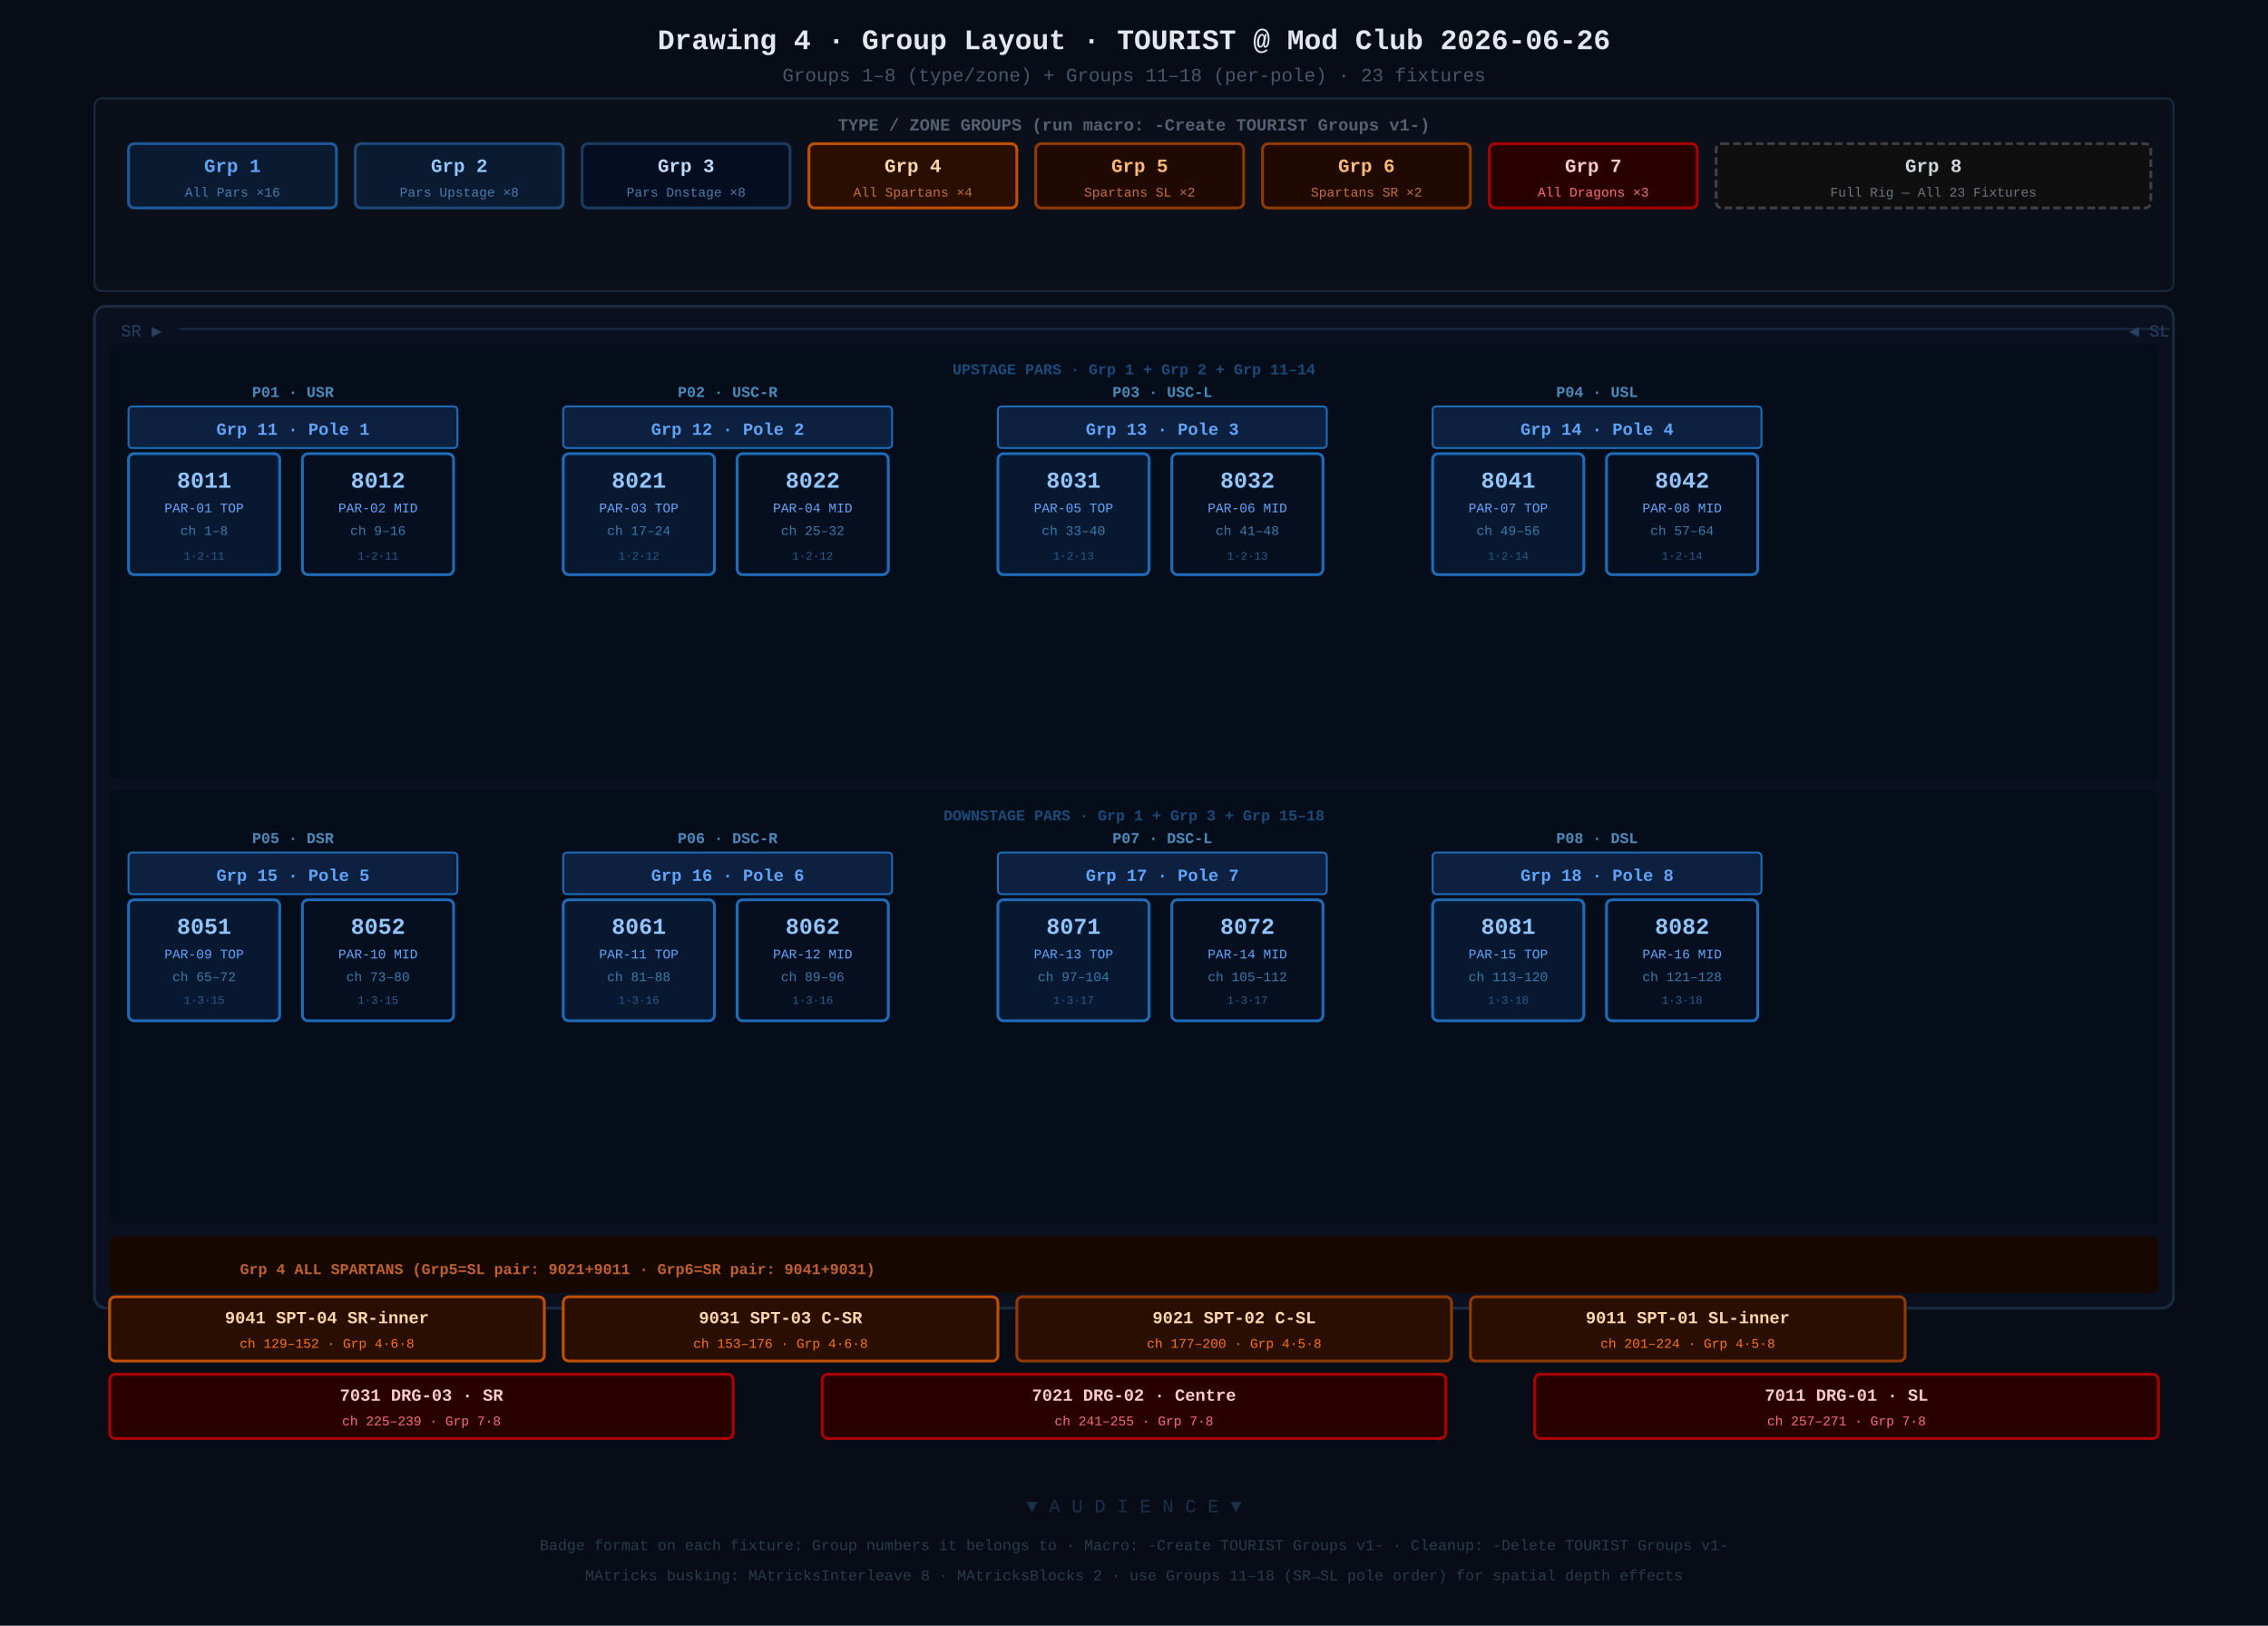
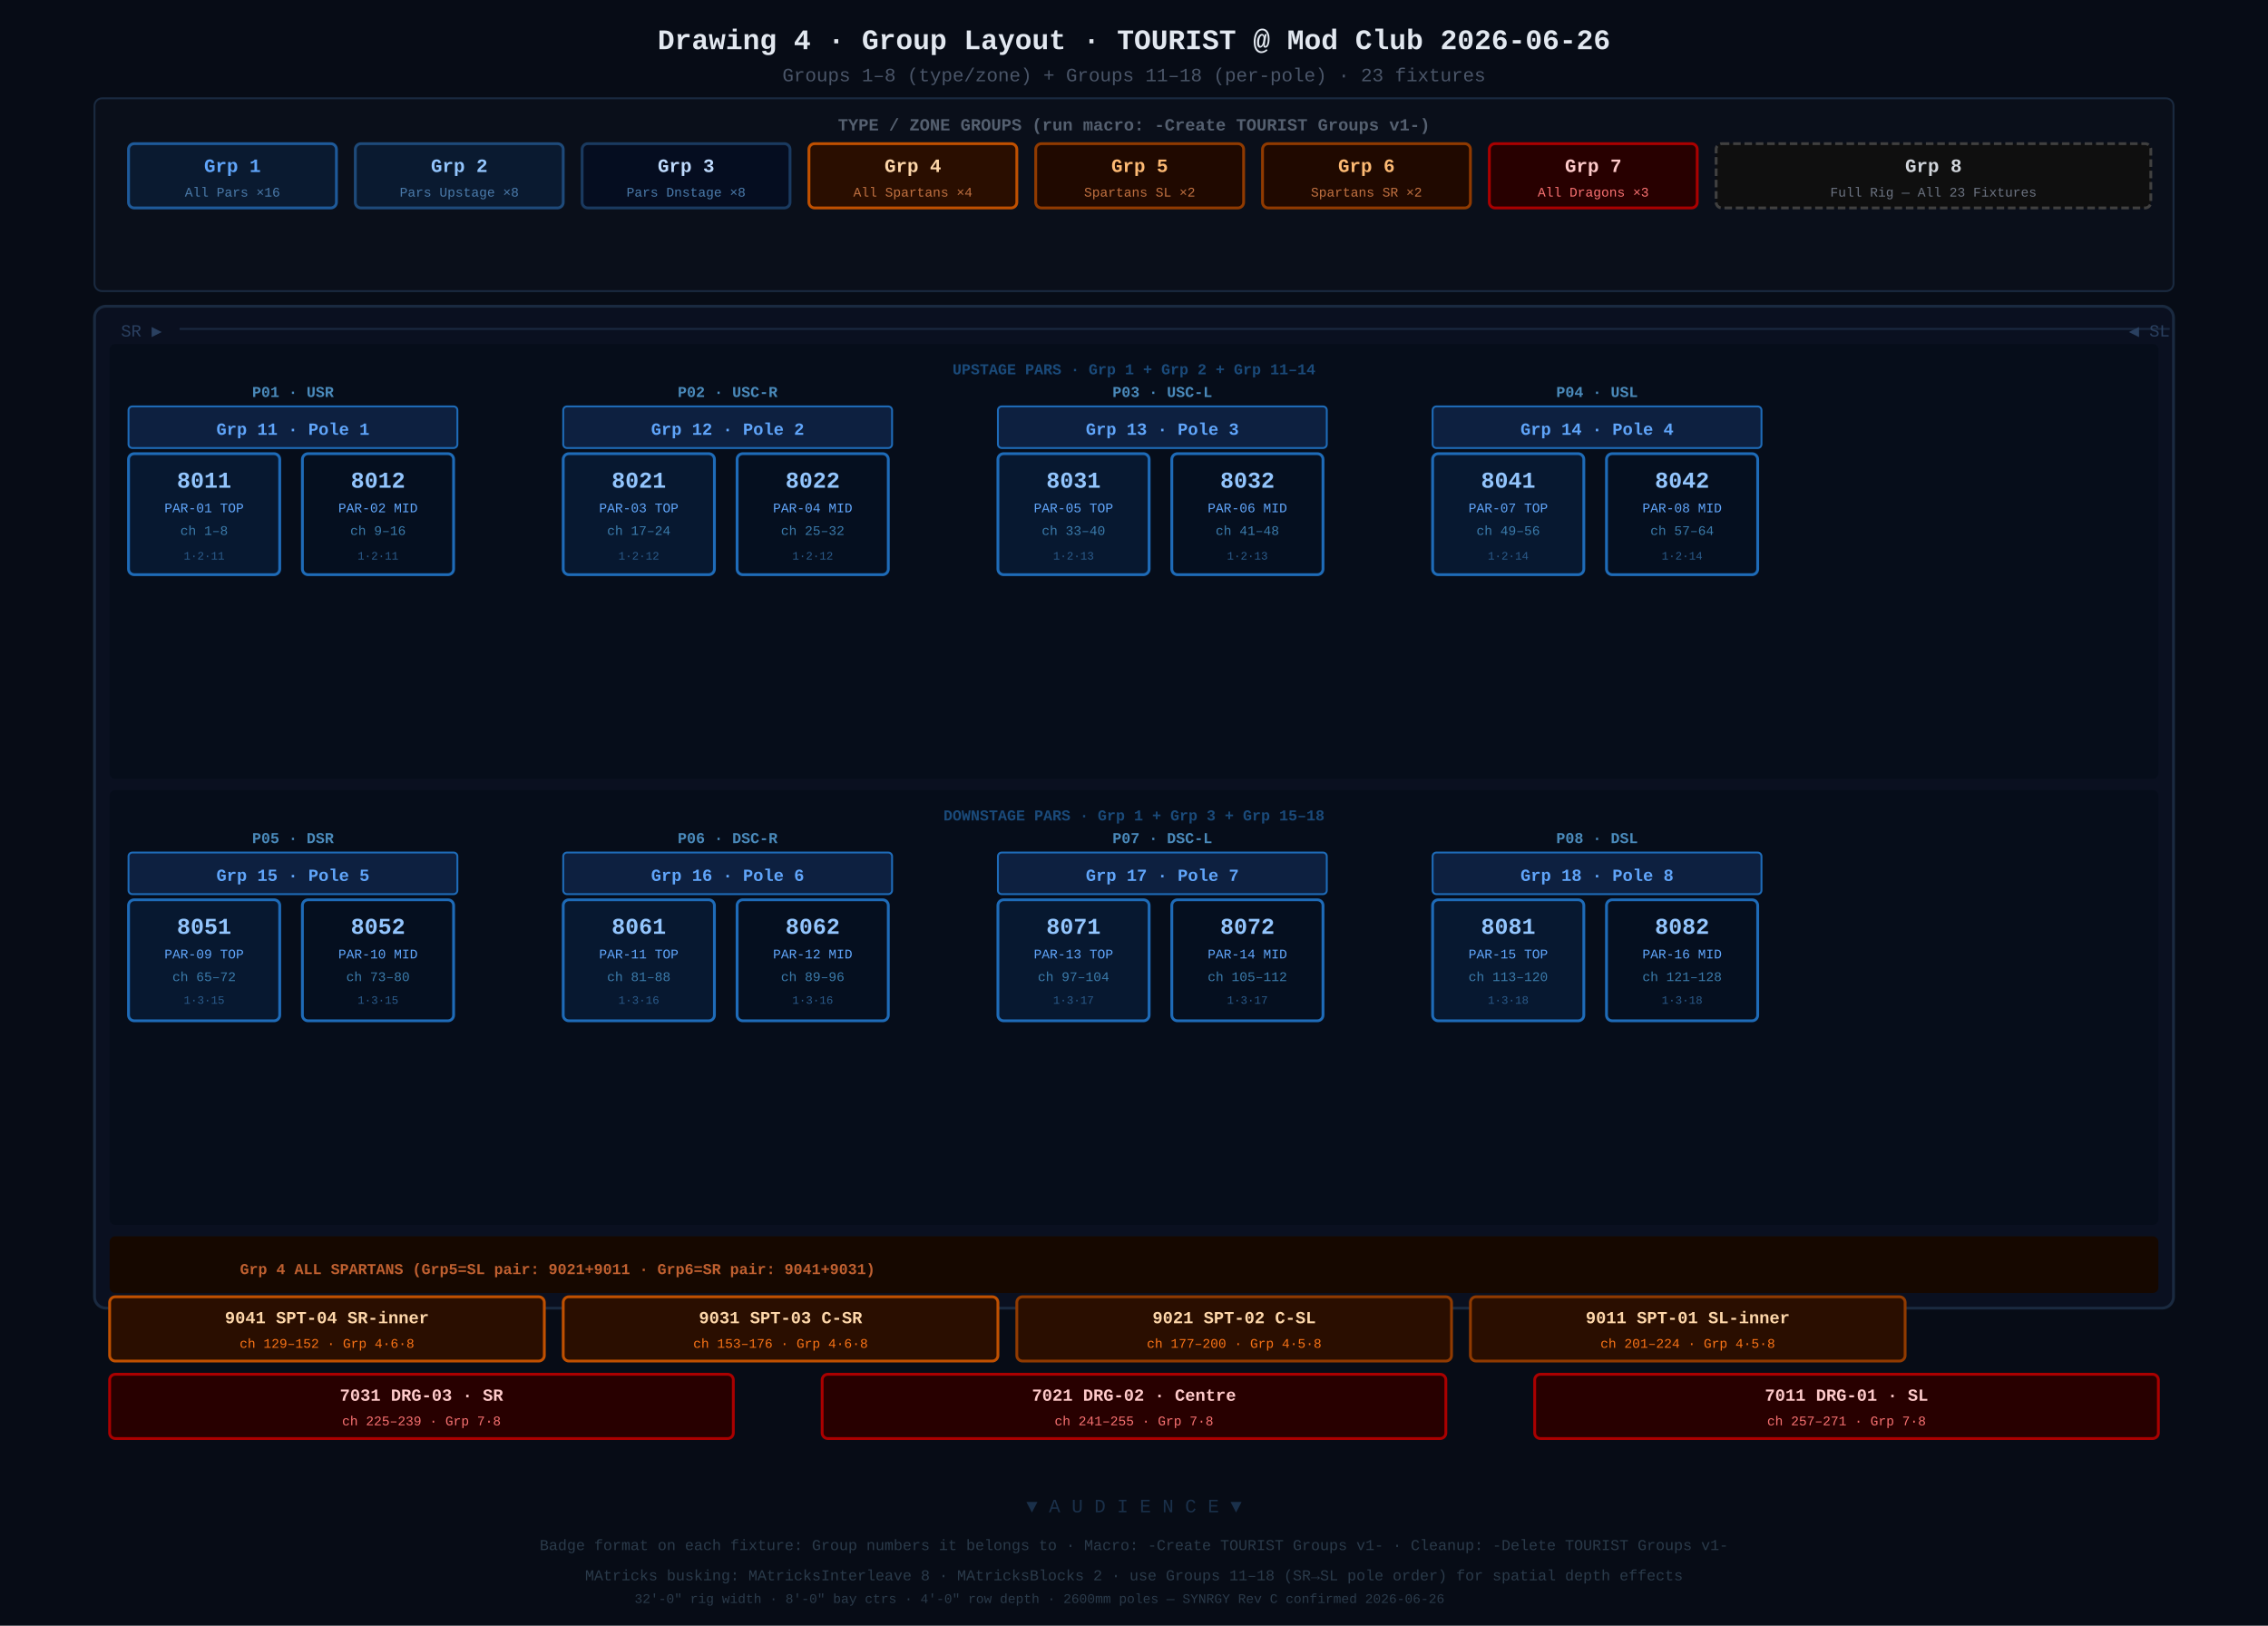
<svg xmlns="http://www.w3.org/2000/svg" viewBox="0 0 1200 860" font-family="'Courier New',Courier,monospace">
  <rect width="1200" height="860" fill="#070c16" />
  <text x="600" y="26" text-anchor="middle" font-size="15" font-weight="bold" fill="#e2e8f0">Drawing 4 · Group Layout · TOURIST @ Mod Club 2026-06-26</text>
  <text x="600" y="43" text-anchor="middle" font-size="10" fill="#4a5568">Groups 1–8 (type/zone) + Groups 11–18 (per-pole) · 23 fixtures</text>
  <rect x="50" y="52" width="1100" height="102" rx="4" fill="#0a0f1a" stroke="#1a2a40" stroke-width="1" />
  <text x="600" y="69" text-anchor="middle" font-size="9" font-weight="bold" fill="#556070">TYPE / ZONE GROUPS (run macro: -Create TOURIST Groups v1-)</text>
  <rect x="68" y="76" width="110" height="34" rx="3" fill="#0a1a30" stroke="#1e5a9a" stroke-width="1.5" />
  <text x="123" y="91" text-anchor="middle" font-size="10" font-weight="bold" fill="#60a5fa">Grp 1</text>
  <text x="123" y="104" text-anchor="middle" font-size="7" fill="#4a7aaa">All Pars ×16</text>
  <rect x="188" y="76" width="110" height="34" rx="3" fill="#0a1a30" stroke="#1e4a7a" stroke-width="1.5" />
  <text x="243" y="91" text-anchor="middle" font-size="10" font-weight="bold" fill="#93c5fd">Grp 2</text>
  <text x="243" y="104" text-anchor="middle" font-size="7" fill="#4a7aaa">Pars Upstage ×8</text>
  <rect x="308" y="76" width="110" height="34" rx="3" fill="#050d20" stroke="#1a3a60" stroke-width="1.5" />
  <text x="363" y="91" text-anchor="middle" font-size="10" font-weight="bold" fill="#bfdbfe">Grp 3</text>
  <text x="363" y="104" text-anchor="middle" font-size="7" fill="#4a7aaa">Pars Dnstage ×8</text>
  <rect x="428" y="76" width="110" height="34" rx="3" fill="#2a0e00" stroke="#c05000" stroke-width="1.5" />
  <text x="483" y="91" text-anchor="middle" font-size="10" font-weight="bold" fill="#fed7aa">Grp 4</text>
  <text x="483" y="104" text-anchor="middle" font-size="7" fill="#c07040">All Spartans ×4</text>
  <rect x="548" y="76" width="110" height="34" rx="3" fill="#200900" stroke="#903a00" stroke-width="1.5" />
  <text x="603" y="91" text-anchor="middle" font-size="10" font-weight="bold" fill="#fdba74">Grp 5</text>
  <text x="603" y="104" text-anchor="middle" font-size="7" fill="#c07040">Spartans SL ×2</text>
  <rect x="668" y="76" width="110" height="34" rx="3" fill="#200900" stroke="#903a00" stroke-width="1.5" />
  <text x="723" y="91" text-anchor="middle" font-size="10" font-weight="bold" fill="#fdba74">Grp 6</text>
  <text x="723" y="104" text-anchor="middle" font-size="7" fill="#c07040">Spartans SR ×2</text>
  <rect x="788" y="76" width="110" height="34" rx="3" fill="#280000" stroke="#aa0000" stroke-width="1.5" />
  <text x="843" y="91" text-anchor="middle" font-size="10" font-weight="bold" fill="#fecaca">Grp 7</text>
  <text x="843" y="104" text-anchor="middle" font-size="7" fill="#f87171">All Dragons ×3</text>
  <rect x="908" y="76" width="230" height="34" rx="3" fill="#0f0f0f" stroke="#404040" stroke-width="1.5" stroke-dasharray="4,2" />
  <text x="1023" y="91" text-anchor="middle" font-size="10" font-weight="bold" fill="#d1d5db">Grp 8</text>
  <text x="1023" y="104" text-anchor="middle" font-size="7" fill="#6b7280">Full Rig — All 23 Fixtures</text>
  <rect x="50" y="162" width="1100" height="530" rx="6" fill="#0a1020" stroke="#1a2a40" stroke-width="1.5" />
  <text x="64" y="178" font-size="9" fill="#2a4060">SR ▶</text>
  <line x1="95" y1="174" x2="1148" y2="174" stroke="#1a2a40" stroke-width="1" />
  <text x="1148" y="178" font-size="9" fill="#2a4060" text-anchor="end">◀ SL</text>
  <rect x="58" y="182" width="1084" height="230" rx="3" fill="#060d1a" />
  <text x="600" y="198" text-anchor="middle" font-size="8" font-weight="bold" fill="#1a4a7a">UPSTAGE PARS · Grp 1 + Grp 2 + Grp 11–14</text>
  <text x="155" y="210" text-anchor="middle" font-size="8" font-weight="bold" fill="#4a8abb">P01 · USR</text>
  <rect x="68" y="215" width="174" height="22" rx="2" fill="#0d2040" stroke="#1e6bb8" stroke-width="1" />
  <text x="155" y="230" text-anchor="middle" font-size="9" font-weight="bold" fill="#60a5fa">Grp 11 · Pole 1</text>
  <rect x="68" y="240" width="80" height="64" rx="3" fill="#071830" stroke="#1e6bb8" stroke-width="1.5" />
  <text x="108" y="258" text-anchor="middle" font-size="12" font-weight="bold" fill="#93c5fd">8011</text>
  <text x="108" y="271" text-anchor="middle" font-size="7" fill="#60a5fa">PAR-01 TOP</text>
  <text x="108" y="283" text-anchor="middle" font-size="7" fill="#3a7aaa">ch 1–8</text>
  <text x="108" y="296" text-anchor="middle" font-size="6" fill="#2a5a8a">1·2·11</text>
  <rect x="160" y="240" width="80" height="64" rx="3" fill="#050f1f" stroke="#1e6bb8" stroke-width="1.5" />
  <text x="200" y="258" text-anchor="middle" font-size="12" font-weight="bold" fill="#93c5fd">8012</text>
  <text x="200" y="271" text-anchor="middle" font-size="7" fill="#60a5fa">PAR-02 MID</text>
  <text x="200" y="283" text-anchor="middle" font-size="7" fill="#3a7aaa">ch 9–16</text>
  <text x="200" y="296" text-anchor="middle" font-size="6" fill="#2a5a8a">1·2·11</text>
  <text x="385" y="210" text-anchor="middle" font-size="8" font-weight="bold" fill="#4a8abb">P02 · USC-R</text>
  <rect x="298" y="215" width="174" height="22" rx="2" fill="#0d2040" stroke="#1e6bb8" stroke-width="1" />
  <text x="385" y="230" text-anchor="middle" font-size="9" font-weight="bold" fill="#60a5fa">Grp 12 · Pole 2</text>
  <rect x="298" y="240" width="80" height="64" rx="3" fill="#071830" stroke="#1e6bb8" stroke-width="1.5" />
  <text x="338" y="258" text-anchor="middle" font-size="12" font-weight="bold" fill="#93c5fd">8021</text>
  <text x="338" y="271" text-anchor="middle" font-size="7" fill="#60a5fa">PAR-03 TOP</text>
  <text x="338" y="283" text-anchor="middle" font-size="7" fill="#3a7aaa">ch 17–24</text>
  <text x="338" y="296" text-anchor="middle" font-size="6" fill="#2a5a8a">1·2·12</text>
  <rect x="390" y="240" width="80" height="64" rx="3" fill="#050f1f" stroke="#1e6bb8" stroke-width="1.5" />
  <text x="430" y="258" text-anchor="middle" font-size="12" font-weight="bold" fill="#93c5fd">8022</text>
  <text x="430" y="271" text-anchor="middle" font-size="7" fill="#60a5fa">PAR-04 MID</text>
  <text x="430" y="283" text-anchor="middle" font-size="7" fill="#3a7aaa">ch 25–32</text>
  <text x="430" y="296" text-anchor="middle" font-size="6" fill="#2a5a8a">1·2·12</text>
  <text x="615" y="210" text-anchor="middle" font-size="8" font-weight="bold" fill="#4a8abb">P03 · USC-L</text>
  <rect x="528" y="215" width="174" height="22" rx="2" fill="#0d2040" stroke="#1e6bb8" stroke-width="1" />
  <text x="615" y="230" text-anchor="middle" font-size="9" font-weight="bold" fill="#60a5fa">Grp 13 · Pole 3</text>
  <rect x="528" y="240" width="80" height="64" rx="3" fill="#071830" stroke="#1e6bb8" stroke-width="1.5" />
  <text x="568" y="258" text-anchor="middle" font-size="12" font-weight="bold" fill="#93c5fd">8031</text>
  <text x="568" y="271" text-anchor="middle" font-size="7" fill="#60a5fa">PAR-05 TOP</text>
  <text x="568" y="283" text-anchor="middle" font-size="7" fill="#3a7aaa">ch 33–40</text>
  <text x="568" y="296" text-anchor="middle" font-size="6" fill="#2a5a8a">1·2·13</text>
  <rect x="620" y="240" width="80" height="64" rx="3" fill="#050f1f" stroke="#1e6bb8" stroke-width="1.5" />
  <text x="660" y="258" text-anchor="middle" font-size="12" font-weight="bold" fill="#93c5fd">8032</text>
  <text x="660" y="271" text-anchor="middle" font-size="7" fill="#60a5fa">PAR-06 MID</text>
  <text x="660" y="283" text-anchor="middle" font-size="7" fill="#3a7aaa">ch 41–48</text>
  <text x="660" y="296" text-anchor="middle" font-size="6" fill="#2a5a8a">1·2·13</text>
  <text x="845" y="210" text-anchor="middle" font-size="8" font-weight="bold" fill="#4a8abb">P04 · USL</text>
  <rect x="758" y="215" width="174" height="22" rx="2" fill="#0d2040" stroke="#1e6bb8" stroke-width="1" />
  <text x="845" y="230" text-anchor="middle" font-size="9" font-weight="bold" fill="#60a5fa">Grp 14 · Pole 4</text>
  <rect x="758" y="240" width="80" height="64" rx="3" fill="#071830" stroke="#1e6bb8" stroke-width="1.5" />
  <text x="798" y="258" text-anchor="middle" font-size="12" font-weight="bold" fill="#93c5fd">8041</text>
  <text x="798" y="271" text-anchor="middle" font-size="7" fill="#60a5fa">PAR-07 TOP</text>
  <text x="798" y="283" text-anchor="middle" font-size="7" fill="#3a7aaa">ch 49–56</text>
  <text x="798" y="296" text-anchor="middle" font-size="6" fill="#2a5a8a">1·2·14</text>
  <rect x="850" y="240" width="80" height="64" rx="3" fill="#050f1f" stroke="#1e6bb8" stroke-width="1.5" />
  <text x="890" y="258" text-anchor="middle" font-size="12" font-weight="bold" fill="#93c5fd">8042</text>
  <text x="890" y="271" text-anchor="middle" font-size="7" fill="#60a5fa">PAR-08 MID</text>
  <text x="890" y="283" text-anchor="middle" font-size="7" fill="#3a7aaa">ch 57–64</text>
  <text x="890" y="296" text-anchor="middle" font-size="6" fill="#2a5a8a">1·2·14</text>
  <rect x="58" y="418" width="1084" height="230" rx="3" fill="#060d1a" />
  <text x="600" y="434" text-anchor="middle" font-size="8" font-weight="bold" fill="#1a4a7a">DOWNSTAGE PARS · Grp 1 + Grp 3 + Grp 15–18</text>
  <text x="155" y="446" text-anchor="middle" font-size="8" font-weight="bold" fill="#4a8abb">P05 · DSR</text>
  <rect x="68" y="451" width="174" height="22" rx="2" fill="#0d2040" stroke="#1e6bb8" stroke-width="1" />
  <text x="155" y="466" text-anchor="middle" font-size="9" font-weight="bold" fill="#60a5fa">Grp 15 · Pole 5</text>
  <rect x="68" y="476" width="80" height="64" rx="3" fill="#071830" stroke="#1e6bb8" stroke-width="1.5" />
  <text x="108" y="494" text-anchor="middle" font-size="12" font-weight="bold" fill="#93c5fd">8051</text>
  <text x="108" y="507" text-anchor="middle" font-size="7" fill="#60a5fa">PAR-09 TOP</text>
  <text x="108" y="519" text-anchor="middle" font-size="7" fill="#3a7aaa">ch 65–72</text>
  <text x="108" y="531" text-anchor="middle" font-size="6" fill="#2a5a8a">1·3·15</text>
  <rect x="160" y="476" width="80" height="64" rx="3" fill="#050f1f" stroke="#1e6bb8" stroke-width="1.5" />
  <text x="200" y="494" text-anchor="middle" font-size="12" font-weight="bold" fill="#93c5fd">8052</text>
  <text x="200" y="507" text-anchor="middle" font-size="7" fill="#60a5fa">PAR-10 MID</text>
  <text x="200" y="519" text-anchor="middle" font-size="7" fill="#3a7aaa">ch 73–80</text>
  <text x="200" y="531" text-anchor="middle" font-size="6" fill="#2a5a8a">1·3·15</text>
  <text x="385" y="446" text-anchor="middle" font-size="8" font-weight="bold" fill="#4a8abb">P06 · DSC-R</text>
  <rect x="298" y="451" width="174" height="22" rx="2" fill="#0d2040" stroke="#1e6bb8" stroke-width="1" />
  <text x="385" y="466" text-anchor="middle" font-size="9" font-weight="bold" fill="#60a5fa">Grp 16 · Pole 6</text>
  <rect x="298" y="476" width="80" height="64" rx="3" fill="#071830" stroke="#1e6bb8" stroke-width="1.5" />
  <text x="338" y="494" text-anchor="middle" font-size="12" font-weight="bold" fill="#93c5fd">8061</text>
  <text x="338" y="507" text-anchor="middle" font-size="7" fill="#60a5fa">PAR-11 TOP</text>
  <text x="338" y="519" text-anchor="middle" font-size="7" fill="#3a7aaa">ch 81–88</text>
  <text x="338" y="531" text-anchor="middle" font-size="6" fill="#2a5a8a">1·3·16</text>
  <rect x="390" y="476" width="80" height="64" rx="3" fill="#050f1f" stroke="#1e6bb8" stroke-width="1.5" />
  <text x="430" y="494" text-anchor="middle" font-size="12" font-weight="bold" fill="#93c5fd">8062</text>
  <text x="430" y="507" text-anchor="middle" font-size="7" fill="#60a5fa">PAR-12 MID</text>
  <text x="430" y="519" text-anchor="middle" font-size="7" fill="#3a7aaa">ch 89–96</text>
  <text x="430" y="531" text-anchor="middle" font-size="6" fill="#2a5a8a">1·3·16</text>
  <text x="615" y="446" text-anchor="middle" font-size="8" font-weight="bold" fill="#4a8abb">P07 · DSC-L</text>
  <rect x="528" y="451" width="174" height="22" rx="2" fill="#0d2040" stroke="#1e6bb8" stroke-width="1" />
  <text x="615" y="466" text-anchor="middle" font-size="9" font-weight="bold" fill="#60a5fa">Grp 17 · Pole 7</text>
  <rect x="528" y="476" width="80" height="64" rx="3" fill="#071830" stroke="#1e6bb8" stroke-width="1.5" />
  <text x="568" y="494" text-anchor="middle" font-size="12" font-weight="bold" fill="#93c5fd">8071</text>
  <text x="568" y="507" text-anchor="middle" font-size="7" fill="#60a5fa">PAR-13 TOP</text>
  <text x="568" y="519" text-anchor="middle" font-size="7" fill="#3a7aaa">ch 97–104</text>
  <text x="568" y="531" text-anchor="middle" font-size="6" fill="#2a5a8a">1·3·17</text>
  <rect x="620" y="476" width="80" height="64" rx="3" fill="#050f1f" stroke="#1e6bb8" stroke-width="1.5" />
  <text x="660" y="494" text-anchor="middle" font-size="12" font-weight="bold" fill="#93c5fd">8072</text>
  <text x="660" y="507" text-anchor="middle" font-size="7" fill="#60a5fa">PAR-14 MID</text>
  <text x="660" y="519" text-anchor="middle" font-size="7" fill="#3a7aaa">ch 105–112</text>
  <text x="660" y="531" text-anchor="middle" font-size="6" fill="#2a5a8a">1·3·17</text>
  <text x="845" y="446" text-anchor="middle" font-size="8" font-weight="bold" fill="#4a8abb">P08 · DSL</text>
  <rect x="758" y="451" width="174" height="22" rx="2" fill="#0d2040" stroke="#1e6bb8" stroke-width="1" />
  <text x="845" y="466" text-anchor="middle" font-size="9" font-weight="bold" fill="#60a5fa">Grp 18 · Pole 8</text>
  <rect x="758" y="476" width="80" height="64" rx="3" fill="#071830" stroke="#1e6bb8" stroke-width="1.5" />
  <text x="798" y="494" text-anchor="middle" font-size="12" font-weight="bold" fill="#93c5fd">8081</text>
  <text x="798" y="507" text-anchor="middle" font-size="7" fill="#60a5fa">PAR-15 TOP</text>
  <text x="798" y="519" text-anchor="middle" font-size="7" fill="#3a7aaa">ch 113–120</text>
  <text x="798" y="531" text-anchor="middle" font-size="6" fill="#2a5a8a">1·3·18</text>
  <rect x="850" y="476" width="80" height="64" rx="3" fill="#050f1f" stroke="#1e6bb8" stroke-width="1.5" />
  <text x="890" y="494" text-anchor="middle" font-size="12" font-weight="bold" fill="#93c5fd">8082</text>
  <text x="890" y="507" text-anchor="middle" font-size="7" fill="#60a5fa">PAR-16 MID</text>
  <text x="890" y="519" text-anchor="middle" font-size="7" fill="#3a7aaa">ch 121–128</text>
  <text x="890" y="531" text-anchor="middle" font-size="6" fill="#2a5a8a">1·3·18</text>
  <rect x="58" y="654" width="1084" height="30" rx="3" fill="#160800" />
  <text x="295" y="674" text-anchor="middle" font-size="8" font-weight="bold" fill="#c06030">Grp 4 ALL SPARTANS (Grp5=SL pair: 9021+9011 · Grp6=SR pair: 9041+9031)</text>
  <rect x="58" y="686" width="230" height="34" rx="3" fill="#2a0e00" stroke="#c05000" stroke-width="1.5" />
  <text x="173" y="700" text-anchor="middle" font-size="9" font-weight="bold" fill="#fed7aa">9041 SPT-04 SR-inner</text>
  <text x="173" y="713" text-anchor="middle" font-size="7" fill="#f97316">ch 129–152 · Grp 4·6·8</text>
  <rect x="298" y="686" width="230" height="34" rx="3" fill="#2a0e00" stroke="#c05000" stroke-width="1.5" />
  <text x="413" y="700" text-anchor="middle" font-size="9" font-weight="bold" fill="#fed7aa">9031 SPT-03 C-SR</text>
  <text x="413" y="713" text-anchor="middle" font-size="7" fill="#f97316">ch 153–176 · Grp 4·6·8</text>
  <rect x="538" y="686" width="230" height="34" rx="3" fill="#2a0e00" stroke="#903a00" stroke-width="1.5" />
  <text x="653" y="700" text-anchor="middle" font-size="9" font-weight="bold" fill="#fed7aa">9021 SPT-02 C-SL</text>
  <text x="653" y="713" text-anchor="middle" font-size="7" fill="#f97316">ch 177–200 · Grp 4·5·8</text>
  <rect x="778" y="686" width="230" height="34" rx="3" fill="#2a0e00" stroke="#903a00" stroke-width="1.5" />
  <text x="893" y="700" text-anchor="middle" font-size="9" font-weight="bold" fill="#fed7aa">9011 SPT-01 SL-inner</text>
  <text x="893" y="713" text-anchor="middle" font-size="7" fill="#f97316">ch 201–224 · Grp 4·5·8</text>
  <rect x="58" y="727" width="330" height="34" rx="3" fill="#280000" stroke="#aa0000" stroke-width="1.5" />
  <text x="223" y="741" text-anchor="middle" font-size="9" font-weight="bold" fill="#fecaca">7031 DRG-03 · SR</text>
  <text x="223" y="754" text-anchor="middle" font-size="7" fill="#f87171">ch 225–239 · Grp 7·8</text>
  <rect x="435" y="727" width="330" height="34" rx="3" fill="#280000" stroke="#aa0000" stroke-width="1.5" />
  <text x="600" y="741" text-anchor="middle" font-size="9" font-weight="bold" fill="#fecaca">7021 DRG-02 · Centre</text>
  <text x="600" y="754" text-anchor="middle" font-size="7" fill="#f87171">ch 241–255 · Grp 7·8</text>
  <rect x="812" y="727" width="330" height="34" rx="3" fill="#280000" stroke="#aa0000" stroke-width="1.5" />
  <text x="977" y="741" text-anchor="middle" font-size="9" font-weight="bold" fill="#fecaca">7011 DRG-01 · SL</text>
  <text x="977" y="754" text-anchor="middle" font-size="7" fill="#f87171">ch 257–271 · Grp 7·8</text>
  <text x="600" y="800" text-anchor="middle" font-size="10" fill="#1a304a">▼  A U D I E N C E  ▼</text>
  <text x="600" y="820" text-anchor="middle" font-size="8" fill="#2a3a4a">Badge format on each fixture: Group numbers it belongs to  ·  Macro: -Create TOURIST Groups v1-  ·  Cleanup: -Delete TOURIST Groups v1-</text>
  <text x="600" y="836" text-anchor="middle" font-size="8" fill="#2a3a4a">MAtricks busking: MAtricksInterleave 8 · MAtricksBlocks 2 · use Groups 11–18 (SR→SL pole order) for spatial depth effects</text>
+   <text x="550" y="848" text-anchor="middle" font-size="7" fill="#2a3a4a">32'-0" rig width · 8'-0" bay ctrs · 4'-0" row depth · 2600mm poles — SYNRGY Rev C confirmed 2026-06-26</text>
</svg>
